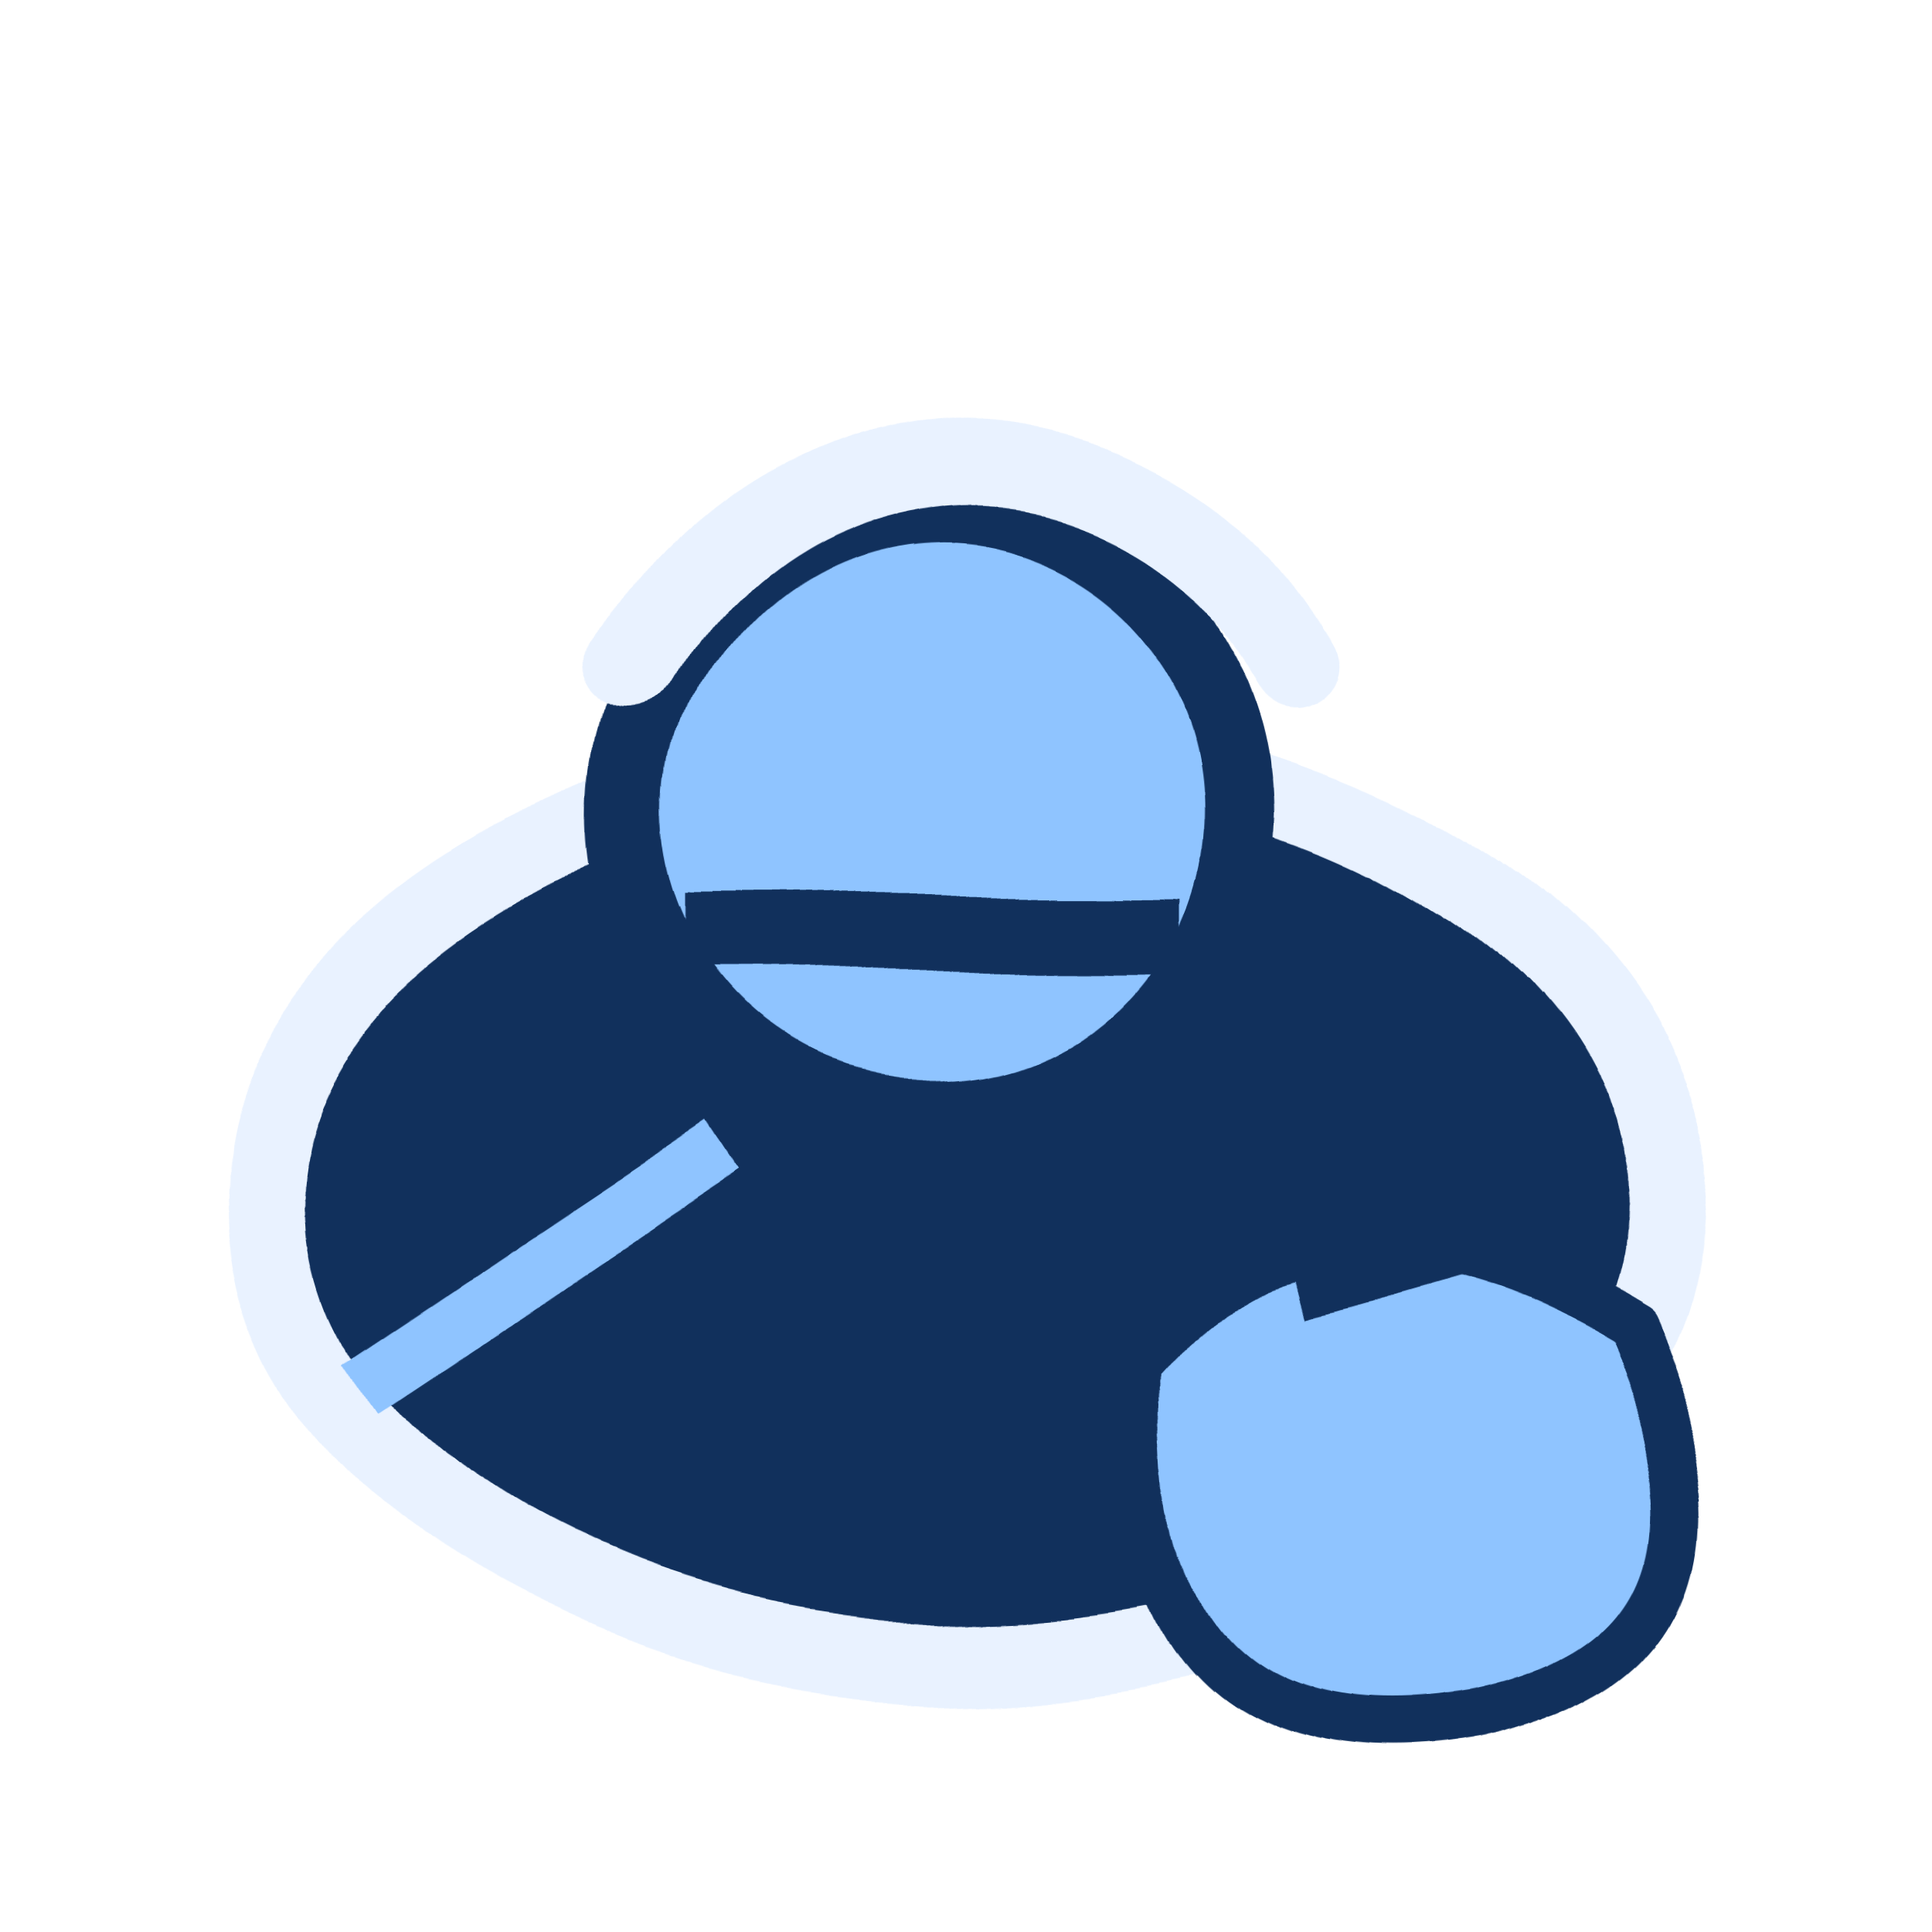
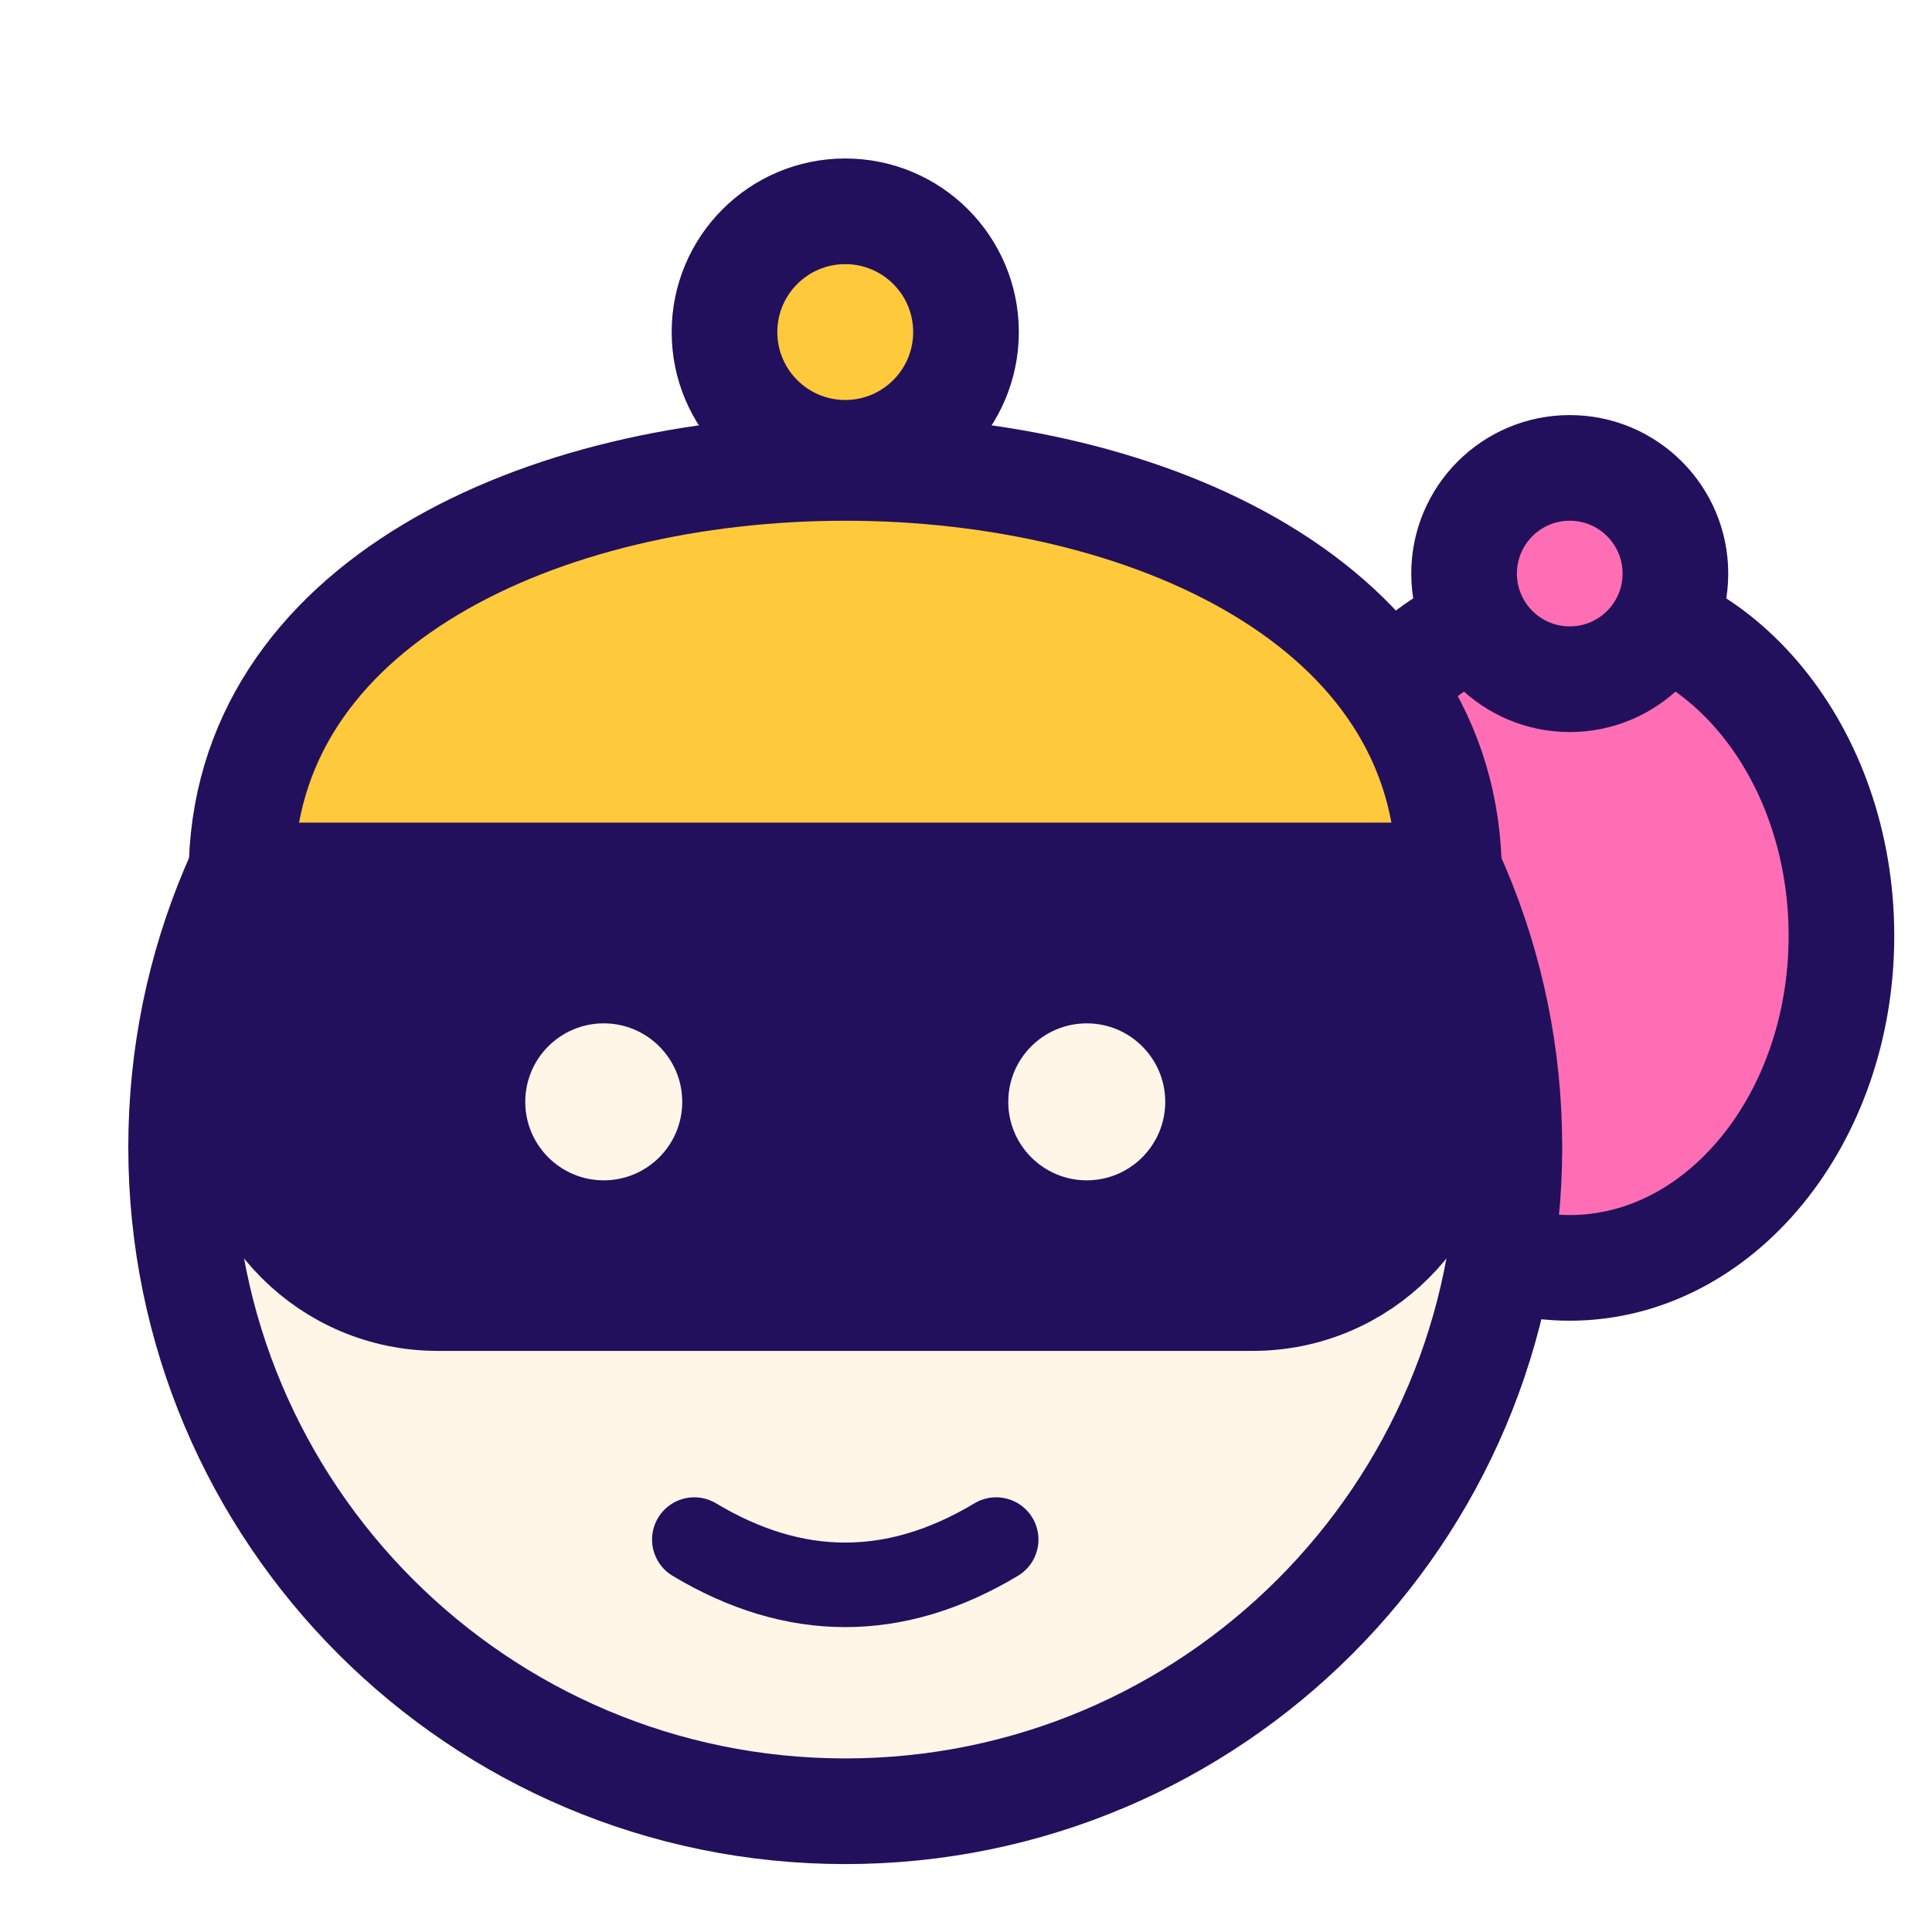
- <svg xmlns="http://www.w3.org/2000/svg" viewBox="0 0 64 64" width="128" height="128">
-   <defs>
-     <pattern id="hA" width="5" height="5" patternUnits="userSpaceOnUse" patternTransform="rotate(45)">
-       <line x1="0" y1="0" x2="0" y2="5" stroke="#ffb21f" stroke-width="1.5" />
-     </pattern>
-     <pattern id="hW" width="5" height="5" patternUnits="userSpaceOnUse" patternTransform="rotate(45)">
-       <line x1="0" y1="0" x2="0" y2="5" stroke="#e9f2ff" stroke-width="1.2" />
-     </pattern>
-     <symbol id="guard" viewBox="0 0 64 64">
-       <clipPath id="gcp">
-         <ellipse cx="32" cy="40" rx="23" ry="15" />
-       </clipPath>
-       <ellipse cx="32" cy="40" rx="23" ry="15" fill="#11305c" stroke="#ffb21f" stroke-width="2.6" />
-       <g clip-path="url(#gcp)" stroke="#ffb21f" stroke-width="1.3">
-         <path d="M0,60L30,24M7,62L37,26M14,64L44,28M21,66L51,30M28,68L58,32M35,70L65,34M-7,58L23,22" />
-       </g>
-       <circle cx="32" cy="27" r="10" fill="#ffb21f" stroke="#11305c" stroke-width="2.4" />
-       <path d="M21,22A12.5,12.5 0 0 1 43,22" fill="none" stroke="#ffb21f" stroke-width="3" stroke-linecap="round" />
-       <path d="M22,13.5A15,15 0 0 1 42,13.5" fill="none" stroke="#ffb21f" stroke-width="2" stroke-linecap="round" opacity=".7" />
-     </symbol>
-     <symbol id="ghost" viewBox="0 0 64 64">
-       <g fill="none" stroke="#ffb21f" stroke-width="3.2" stroke-linecap="round" stroke-dasharray="0.1 4.6">
-         <ellipse cx="32" cy="40" rx="23" ry="15" />
-         <circle cx="32" cy="27" r="10" />
-       </g>
-       <path d="M21,22A12.5,12.5 0 0 1 43,22" fill="none" stroke="#ffb21f" stroke-width="3" stroke-linecap="round" stroke-dasharray="0.1 4.6" />
-     </symbol>
-     <symbol id="thief" viewBox="0 0 64 64">
-       <ellipse cx="32" cy="40" rx="23" ry="15" fill="#11305c" stroke="#e9f2ff" stroke-width="2.6" />
-       <path d="M12,46L24,38" stroke="#8fc4ff" stroke-width="2" fill="none" />
-       <path d="M38,45Q44,38 54,44Q59,55 49,57Q37,59 38,45Z" fill="#8fc4ff" stroke="#11305c" stroke-width="1.6" stroke-linejoin="round" />
-       <path d="M43,43L50,41" stroke="#11305c" stroke-width="1.6" fill="none" />
-       <circle cx="31" cy="27" r="10" fill="#8fc4ff" stroke="#11305c" stroke-width="2.4" />
-       <path d="M21,22A12.5,12.5 0 0 1 43,22" fill="none" stroke="#e9f2ff" stroke-width="3" stroke-linecap="round" />
-       <path d="M23,31H39" stroke="#11305c" stroke-width="2.4" />
-     </symbol>
-     <symbol id="door" viewBox="0 0 64 64">
-       <path d="M16,10H50A34,34 0 0 1 16,44Z" fill="#8fc4ff" fill-opacity=".3" />
-       <rect x="1.5" y="2" width="15" height="17" fill="#11305c" stroke="#e9f2ff" stroke-width="2.6" />
-       <rect x="1.5" y="2" width="15" height="17" fill="url(#hW)" />
-       <rect x="49.5" y="2" width="14" height="17" fill="#11305c" stroke="#e9f2ff" stroke-width="2.6" />
-       <rect x="49.5" y="2" width="14" height="17" fill="url(#hW)" />
-       <path d="M50,10A34,34 0 0 1 16,44" stroke="#8fc4ff" stroke-width="2.2" stroke-dasharray="5 3.5" fill="none" />
-       <path d="M16,10V44" stroke="#e9f2ff" stroke-width="6" fill="none" />
-       <circle cx="16" cy="10" r="3" fill="#11305c" stroke="#e9f2ff" stroke-width="2" />
-       <path d="M30,57H60M38,61H60" stroke="#8fc4ff" stroke-width="1.4" fill="none" />
-     </symbol>
-     <symbol id="pillar" viewBox="0 0 64 64">
-       <rect x="12" y="12" width="40" height="40" fill="#11305c" stroke="#e9f2ff" stroke-width="2.6" />
-       <rect x="12" y="12" width="40" height="40" fill="url(#hW)" />
-       <path d="M12,12L52,52M52,12L12,52" stroke="#e9f2ff" stroke-width="1.2" fill="none" />
-       <rect x="5" y="5" width="54" height="54" fill="none" stroke="#8fc4ff" stroke-width="1" stroke-dasharray="6 3 1.5 3" />
-     </symbol>
-     <symbol id="cone" viewBox="0 0 64 64">
-       <clipPath id="ccp">
-         <path d="M32,57L5,12Q32,-1 59,12Z" />
-       </clipPath>
-       <path d="M32,57L5,12Q32,-1 59,12Z" fill="#11305c" />
-       <path d="M32,57L5,12Q32,-1 59,12Z" fill="url(#hA)" />
-       <path d="M32,57L5,12M32,57L59,12" stroke="#ffb21f" stroke-width="2.4" fill="none" />
-       <path d="M5,12Q32,-1 59,12" stroke="#ffb21f" stroke-width="2" stroke-dasharray="4 3" fill="none" />
-       <circle cx="32" cy="57" r="4" fill="#11305c" stroke="#ffb21f" stroke-width="2.4" />
-     </symbol>
-     <symbol id="cross" viewBox="0 0 64 64">
-       <g fill="none" stroke="#8fc4ff" stroke-width="2.2">
-         <circle cx="32" cy="32" r="13" />
-         <path d="M32,3V21M32,43V61M3,32H21M43,32H61" />
-       </g>
-       <circle cx="32" cy="32" r="2.4" fill="#8fc4ff" />
-     </symbol>
-   </defs>
-   <defs>
-     <filter id="wob" x="-6%" y="-6%" width="112%" height="112%">
-       <feTurbulence type="fractalNoise" baseFrequency="0.05" numOctaves="2" seed="3" result="t" />
-       <feDisplacementMap in="SourceGraphic" in2="t" scale="1.6" xChannelSelector="R" yChannelSelector="G" />
-     </filter>
-   </defs>
-   <g filter="url(#wob)">
-     <use href="#thief" width="64" height="64" />
+ <svg xmlns="http://www.w3.org/2000/svg" viewBox="0 0 64 64">
+   <g stroke="#22105c" stroke-width="3.5" stroke-linejoin="round" stroke-linecap="round">
+     <ellipse cx="52" cy="31" rx="9" ry="11" fill="#ff6eb4" />
+     <circle cx="52" cy="19" r="3.5" fill="#ff6eb4" />
+     <circle cx="28" cy="38" r="22" fill="#fff6e8" />
+     <path d="M8 29C8 11 48 11 48 29Z" fill="#ffc93c" />
+     <circle cx="28" cy="11" r="4" fill="#ffc93c" />
+     <rect x="8" y="30" width="40" height="13" rx="6.5" fill="#22105c" />
+     <circle cx="20" cy="36.5" r="2.6" fill="#fff6e8" stroke="none" />
+     <circle cx="36" cy="36.5" r="2.6" fill="#fff6e8" stroke="none" />
+     <path d="M23 51Q28 54 33 51" fill="none" stroke-width="2.8" />
  </g>
</svg>
